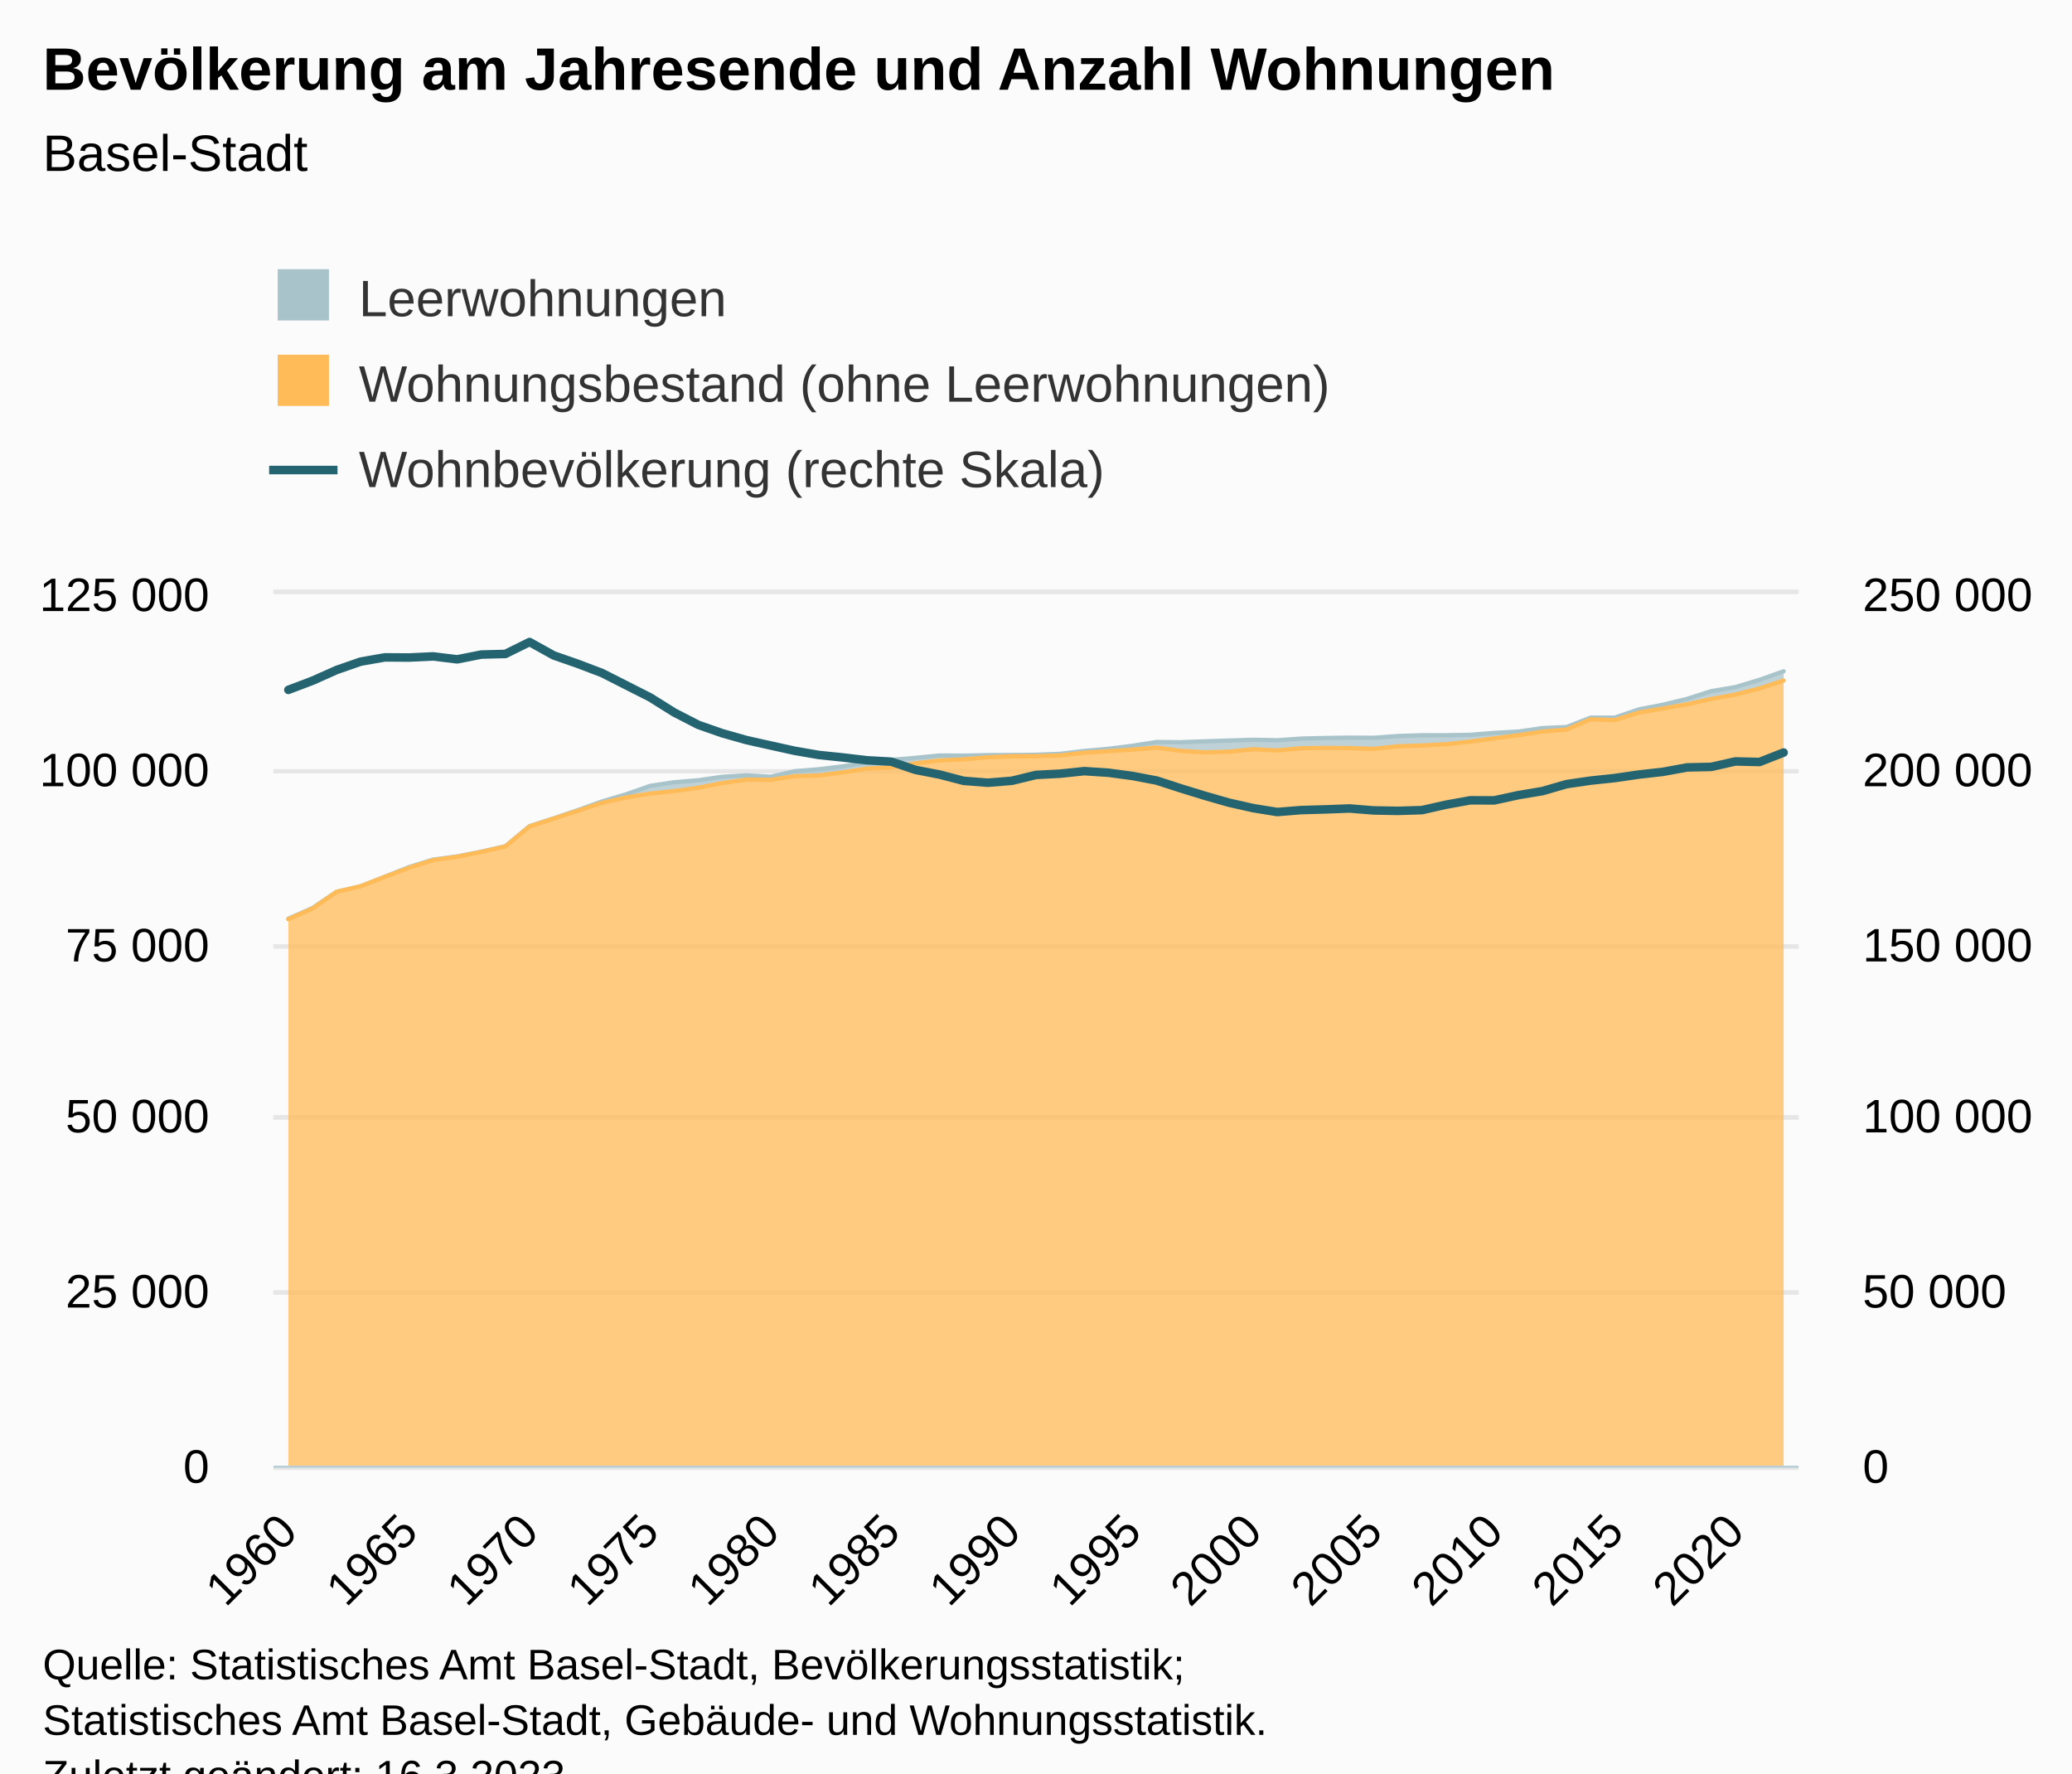
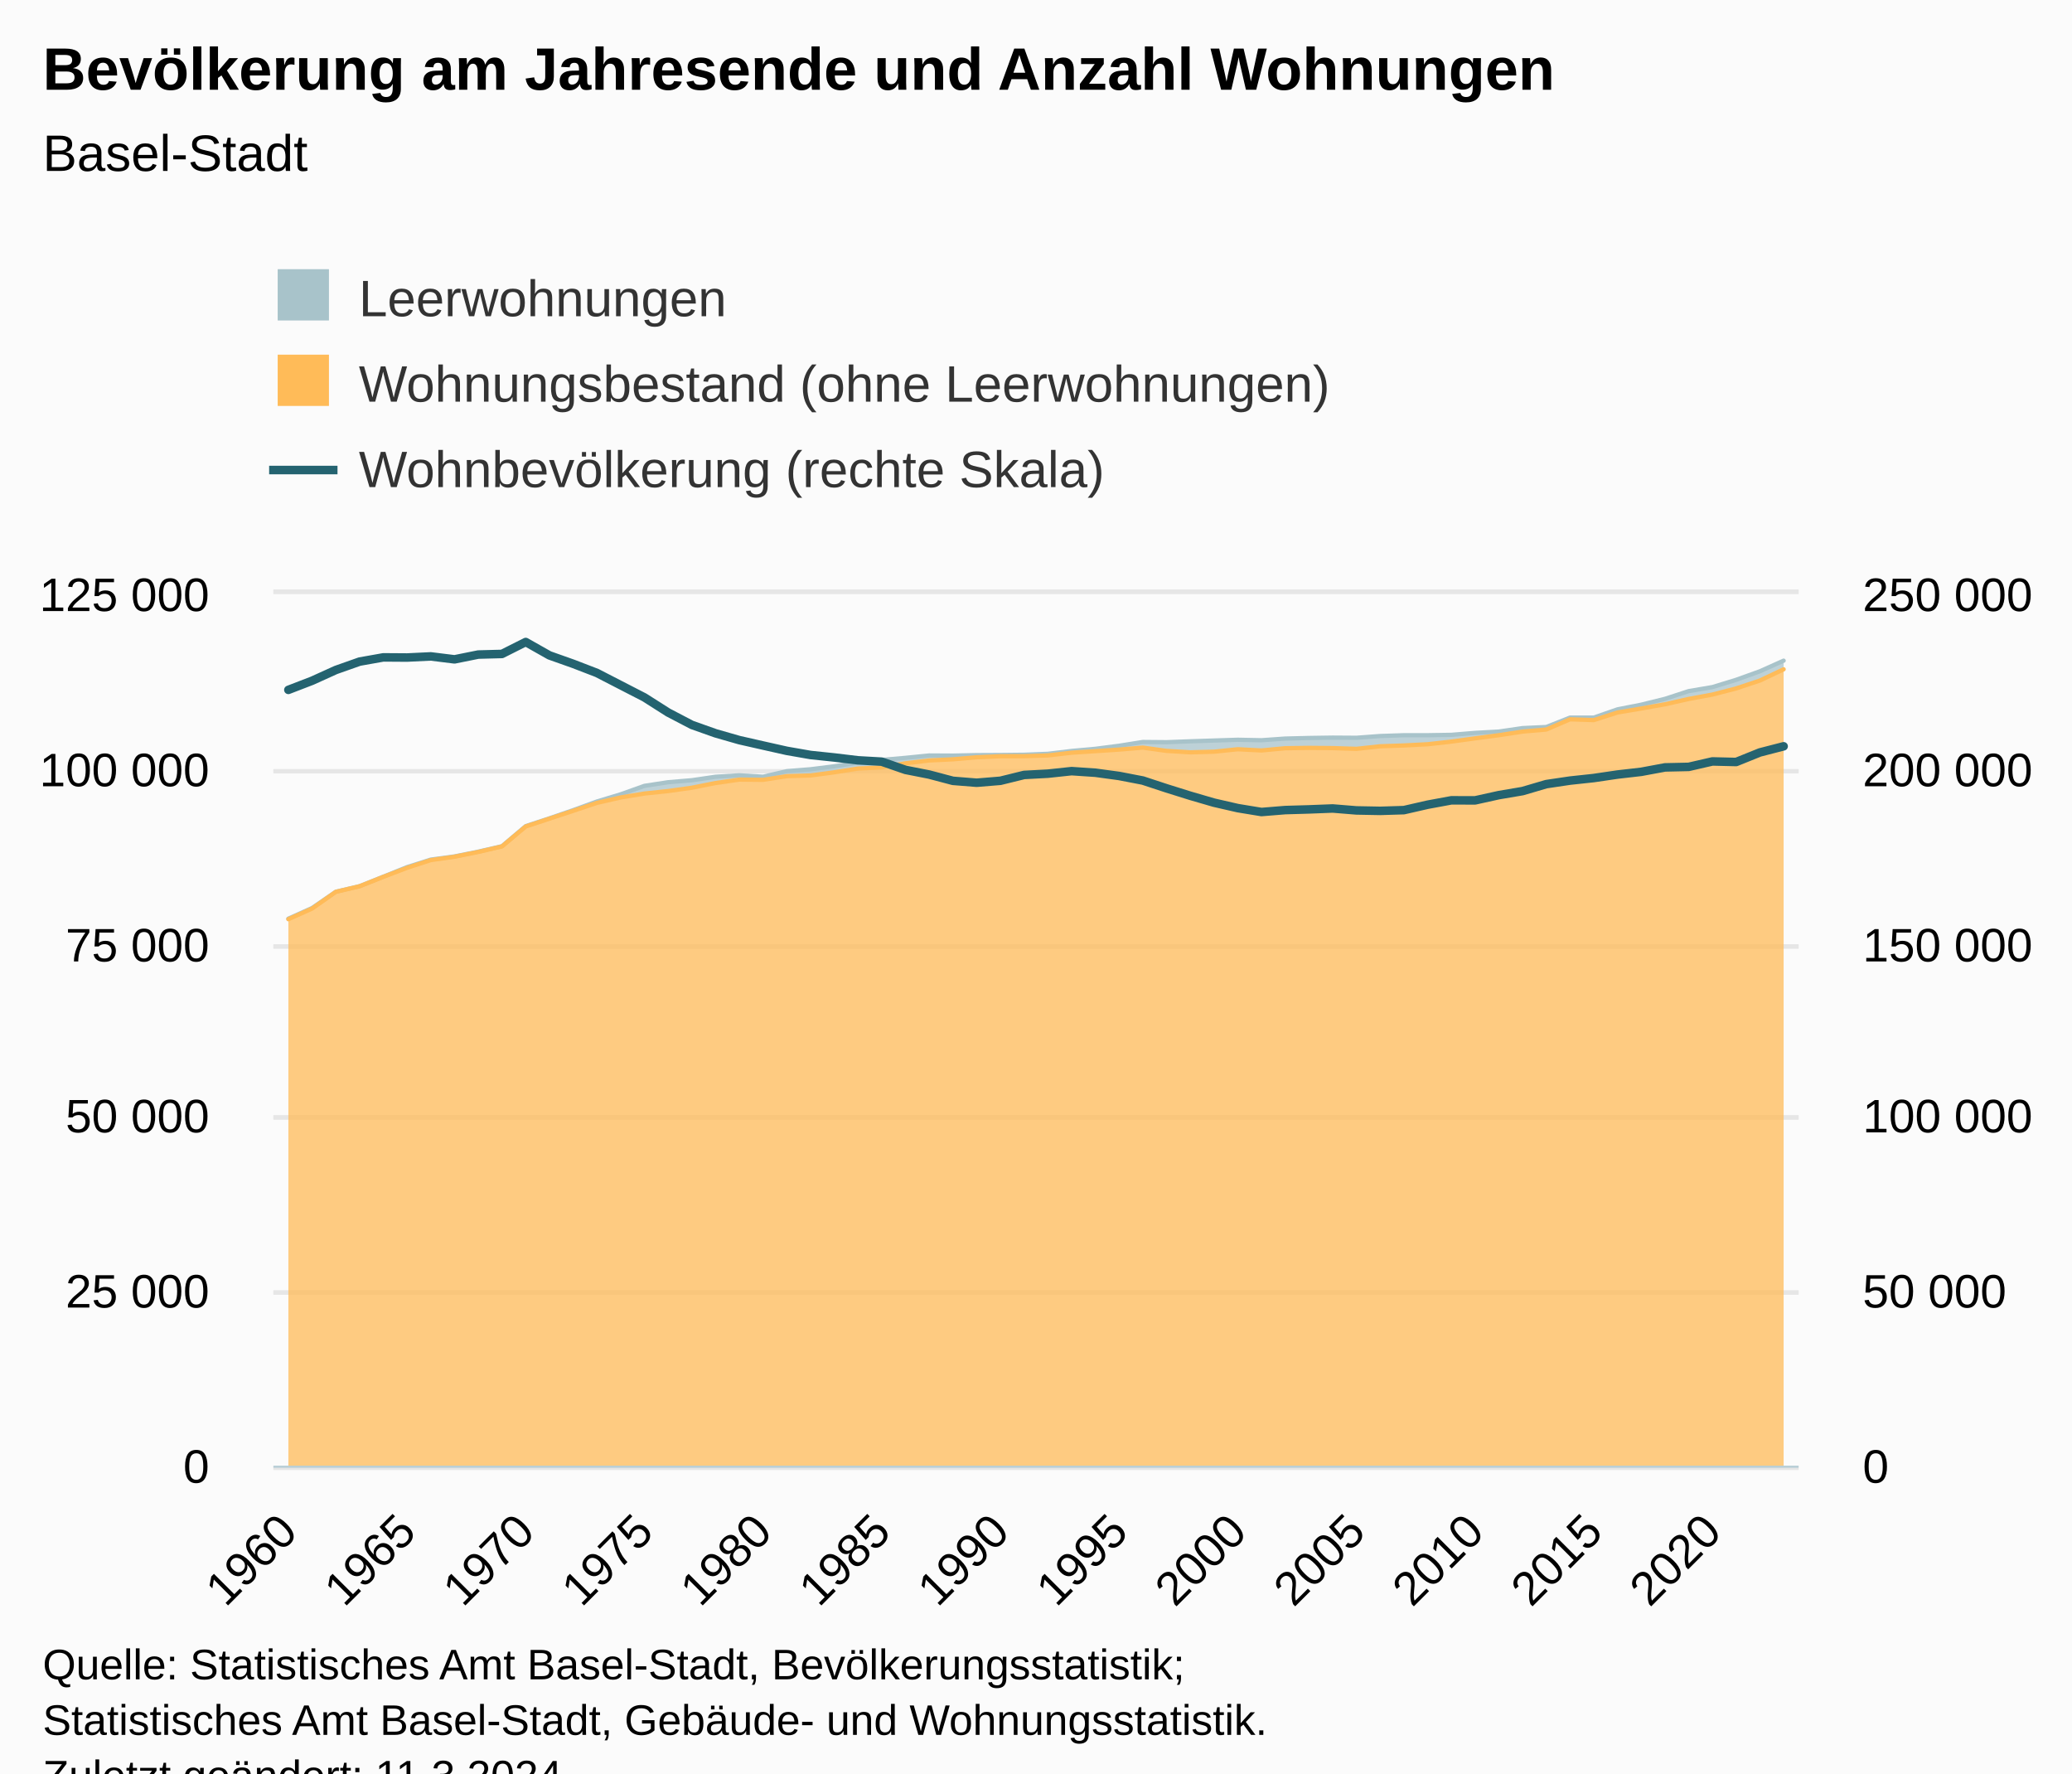
<svg xmlns="http://www.w3.org/2000/svg" version="1.1" class="highcharts-root" style="font-family:Arial;font-size:12px;" viewBox="0 0 485 415">
  <defs>
-     <clipPath id="highcharts-khh0l6w-198-">
+     <clipPath id="highcharts-kltmykv-201-">
      <rect x="0" y="0" width="357" height="204" fill="none" />
    </clipPath>
-     <clipPath id="highcharts-khh0l6w-262-">
+     <clipPath id="highcharts-kltmykv-266-">
      <rect x="0" y="0" width="357" height="204" fill="none" />
    </clipPath>
-     <clipPath id="highcharts-khh0l6w-389-">
+     <clipPath id="highcharts-kltmykv-395-">
      <rect x="0" y="0" width="357" height="204" fill="none" />
    </clipPath>
-     <clipPath id="highcharts-khh0l6w-390-">
+     <clipPath id="highcharts-kltmykv-396-">
      <rect x="64" y="139" width="357" height="204" fill="none" />
    </clipPath>
  </defs>
  <rect fill="#fbfbfb" class="highcharts-background" x="0" y="0" width="485" height="428" rx="0" ry="0" />
  <rect fill="none" class="highcharts-plot-background" x="64" y="139" width="357" height="204" />
  <g class="highcharts-pane-group" data-z-index="0" />
  <g class="highcharts-grid highcharts-xaxis-grid" data-z-index="1">
-     <path fill="none" data-z-index="1" class="highcharts-grid-line" d="M 66.5 139 L 66.5 343" opacity="1" />
-     <path fill="none" data-z-index="1" class="highcharts-grid-line" d="M 95.5 139 L 95.5 343" opacity="1" />
-     <path fill="none" data-z-index="1" class="highcharts-grid-line" d="M 123.5 139 L 123.5 343" opacity="1" />
-     <path fill="none" data-z-index="1" class="highcharts-grid-line" d="M 151.5 139 L 151.5 343" opacity="1" />
-     <path fill="none" data-z-index="1" class="highcharts-grid-line" d="M 179.5 139 L 179.5 343" opacity="1" />
-     <path fill="none" data-z-index="1" class="highcharts-grid-line" d="M 208.5 139 L 208.5 343" opacity="1" />
-     <path fill="none" data-z-index="1" class="highcharts-grid-line" d="M 236.5 139 L 236.5 343" opacity="1" />
-     <path fill="none" data-z-index="1" class="highcharts-grid-line" d="M 264.5 139 L 264.5 343" opacity="1" />
-     <path fill="none" data-z-index="1" class="highcharts-grid-line" d="M 292.5 139 L 292.5 343" opacity="1" />
-     <path fill="none" data-z-index="1" class="highcharts-grid-line" d="M 321.5 139 L 321.5 343" opacity="1" />
-     <path fill="none" data-z-index="1" class="highcharts-grid-line" d="M 349.5 139 L 349.5 343" opacity="1" />
-     <path fill="none" data-z-index="1" class="highcharts-grid-line" d="M 377.5 139 L 377.5 343" opacity="1" />
-     <path fill="none" data-z-index="1" class="highcharts-grid-line" d="M 405.5 139 L 405.5 343" opacity="1" />
+     <path fill="none" data-z-index="1" class="highcharts-grid-line" d="M 67.5 139 L 67.5 343" opacity="1" />
+     <path fill="none" data-z-index="1" class="highcharts-grid-line" d="M 94.5 139 L 94.5 343" opacity="1" />
+     <path fill="none" data-z-index="1" class="highcharts-grid-line" d="M 122.5 139 L 122.5 343" opacity="1" />
+     <path fill="none" data-z-index="1" class="highcharts-grid-line" d="M 150.5 139 L 150.5 343" opacity="1" />
+     <path fill="none" data-z-index="1" class="highcharts-grid-line" d="M 178.5 139 L 178.5 343" opacity="1" />
+     <path fill="none" data-z-index="1" class="highcharts-grid-line" d="M 205.5 139 L 205.5 343" opacity="1" />
+     <path fill="none" data-z-index="1" class="highcharts-grid-line" d="M 233.5 139 L 233.5 343" opacity="1" />
+     <path fill="none" data-z-index="1" class="highcharts-grid-line" d="M 261.5 139 L 261.5 343" opacity="1" />
+     <path fill="none" data-z-index="1" class="highcharts-grid-line" d="M 289.5 139 L 289.5 343" opacity="1" />
+     <path fill="none" data-z-index="1" class="highcharts-grid-line" d="M 316.5 139 L 316.5 343" opacity="1" />
+     <path fill="none" data-z-index="1" class="highcharts-grid-line" d="M 344.5 139 L 344.5 343" opacity="1" />
+     <path fill="none" data-z-index="1" class="highcharts-grid-line" d="M 372.5 139 L 372.5 343" opacity="1" />
+     <path fill="none" data-z-index="1" class="highcharts-grid-line" d="M 400.5 139 L 400.5 343" opacity="1" />
  </g>
  <g class="highcharts-grid highcharts-yaxis-grid" data-z-index="1">
    <path fill="none" stroke="#e6e6e6" stroke-width="1" data-z-index="1" class="highcharts-grid-line" d="M 64 343.5 L 421 343.5" opacity="1" />
    <path fill="none" stroke="#e6e6e6" stroke-width="1" data-z-index="1" class="highcharts-grid-line" d="M 64 302.5 L 421 302.5" opacity="1" />
    <path fill="none" stroke="#e6e6e6" stroke-width="1" data-z-index="1" class="highcharts-grid-line" d="M 64 261.5 L 421 261.5" opacity="1" />
    <path fill="none" stroke="#e6e6e6" stroke-width="1" data-z-index="1" class="highcharts-grid-line" d="M 64 221.5 L 421 221.5" opacity="1" />
    <path fill="none" stroke="#e6e6e6" stroke-width="1" data-z-index="1" class="highcharts-grid-line" d="M 64 180.5 L 421 180.5" opacity="1" />
    <path fill="none" stroke="#e6e6e6" stroke-width="1" data-z-index="1" class="highcharts-grid-line" d="M 64 138.5 L 421 138.5" opacity="1" />
  </g>
  <g class="highcharts-grid highcharts-yaxis-grid" data-z-index="1">
    <path fill="none" stroke="#e6e6e6" stroke-width="1" data-z-index="1" class="highcharts-grid-line" d="M 64 343.5 L 421 343.5" opacity="1" />
    <path fill="none" stroke="#e6e6e6" stroke-width="1" data-z-index="1" class="highcharts-grid-line" d="M 64 302.5 L 421 302.5" opacity="1" />
    <path fill="none" stroke="#e6e6e6" stroke-width="1" data-z-index="1" class="highcharts-grid-line" d="M 64 261.5 L 421 261.5" opacity="1" />
    <path fill="none" stroke="#e6e6e6" stroke-width="1" data-z-index="1" class="highcharts-grid-line" d="M 64 221.5 L 421 221.5" opacity="1" />
    <path fill="none" stroke="#e6e6e6" stroke-width="1" data-z-index="1" class="highcharts-grid-line" d="M 64 180.5 L 421 180.5" opacity="1" />
    <path fill="none" stroke="#e6e6e6" stroke-width="1" data-z-index="1" class="highcharts-grid-line" d="M 64 138.5 L 421 138.5" opacity="1" />
  </g>
  <rect fill="none" class="highcharts-plot-border" data-z-index="1" x="64" y="139" width="357" height="204" />
  <g class="highcharts-axis highcharts-xaxis" data-z-index="2">
    <path fill="none" class="highcharts-axis-line" stroke="#B9CFD7" stroke-width="0.5" data-z-index="7" d="M 64 343.25 L 421 343.25" />
  </g>
  <g class="highcharts-axis highcharts-yaxis" data-z-index="2">
    <path fill="none" class="highcharts-axis-line" data-z-index="7" d="M 64 139 L 64 343" />
  </g>
  <g class="highcharts-axis highcharts-yaxis" data-z-index="2">
    <path fill="none" class="highcharts-axis-line" data-z-index="7" d="M 421 139 L 421 343" />
  </g>
  <g class="highcharts-series-group" data-z-index="3">
-     <g class="highcharts-series highcharts-series-0 highcharts-area-series" data-z-index="0.1" opacity="1" transform="translate(64,139) scale(1 1)" clip-path="url(#highcharts-khh0l6w-262-)">
-       <path fill="rgb(168,195,202)" fill-opacity="0.75" d="M 3.5 75.992 L 9.145 73.494 L 14.79 69.69 L 20.435 68.395 L 26.081 66.163 L 31.726 63.929 L 37.371 62.169 L 43.016 61.424 L 48.661 60.307 L 54.306 59.033 L 59.952 54.334 L 65.597 52.508 L 71.242 50.595 L 76.887 48.572 L 82.532 46.891 L 88.177 44.911 L 93.823 44.057 L 99.468 43.592 L 105.113 42.778 L 110.758 42.439 L 116.403 42.77 L 122.048 41.472 L 127.694 41.025 L 133.339 40.333 L 138.984 39.499 L 144.629 38.838 L 150.274 38.355 L 155.919 37.8 L 161.565 37.831 L 167.21 37.716 L 172.855 37.689 L 178.5 37.631 L 184.145 37.409 L 189.79 36.741 L 195.435 36.239 L 201.081 35.525 L 206.726 34.641 L 212.371 34.69 L 218.016 34.483 L 223.661 34.3 L 229.306 34.122 L 234.952 34.233 L 240.597 33.843 L 246.242 33.704 L 251.887 33.621 L 257.532 33.658 L 263.177 33.247 L 268.823 33.061 L 274.468 33.059 L 280.113 32.97 L 285.758 32.513 L 291.403 32.206 L 297.048 31.393 L 302.694 31.137 L 308.339 28.935 L 313.984 28.935 L 319.629 27.005 L 325.274 25.916 L 330.919 24.547 L 336.565 22.737 L 342.21 21.795 L 347.855 20.092 L 353.5 18.096 L 353.5 20.263 L 347.855 22.107 L 342.21 23.546 L 336.565 24.571 L 330.919 25.823 L 325.274 26.807 L 319.629 27.742 L 313.984 29.525 L 308.339 29.335 L 302.694 31.726 L 297.048 32.209 L 291.403 33.058 L 285.758 33.791 L 280.113 34.551 L 274.468 35.171 L 268.823 35.457 L 263.177 35.648 L 257.532 36.247 L 251.887 36.072 L 246.242 36.022 L 240.597 36.1 L 234.952 36.625 L 229.306 36.341 L 223.661 36.914 L 218.016 37.058 L 212.371 36.728 L 206.726 35.953 L 201.081 36.423 L 195.435 36.789 L 189.79 37.146 L 184.145 37.792 L 178.5 37.96 L 172.855 37.975 L 167.21 38.22 L 161.565 38.698 L 155.919 38.964 L 150.274 39.627 L 144.629 40.596 L 138.984 40.859 L 133.339 41.737 L 127.694 42.481 L 122.048 42.639 L 116.403 43.499 L 110.758 43.444 L 105.113 44.245 L 99.468 45.348 L 93.823 46.127 L 88.177 46.708 L 82.532 47.627 L 76.887 48.891 L 71.242 50.754 L 65.597 52.583 L 59.952 54.416 L 54.306 59.082 L 48.661 60.376 L 43.016 61.494 L 37.371 62.28 L 31.726 64.089 L 26.081 66.209 L 20.435 68.402 L 14.79 69.709 L 9.145 73.621 L 3.5 76.115" class="highcharts-area" data-z-index="0" />
-       <path fill="none" d="M 3.5 75.992 L 9.145 73.494 L 14.79 69.69 L 20.435 68.395 L 26.081 66.163 L 31.726 63.929 L 37.371 62.169 L 43.016 61.424 L 48.661 60.307 L 54.306 59.033 L 59.952 54.334 L 65.597 52.508 L 71.242 50.595 L 76.887 48.572 L 82.532 46.891 L 88.177 44.911 L 93.823 44.057 L 99.468 43.592 L 105.113 42.778 L 110.758 42.439 L 116.403 42.77 L 122.048 41.472 L 127.694 41.025 L 133.339 40.333 L 138.984 39.499 L 144.629 38.838 L 150.274 38.355 L 155.919 37.8 L 161.565 37.831 L 167.21 37.716 L 172.855 37.689 L 178.5 37.631 L 184.145 37.409 L 189.79 36.741 L 195.435 36.239 L 201.081 35.525 L 206.726 34.641 L 212.371 34.69 L 218.016 34.483 L 223.661 34.3 L 229.306 34.122 L 234.952 34.233 L 240.597 33.843 L 246.242 33.704 L 251.887 33.621 L 257.532 33.658 L 263.177 33.247 L 268.823 33.061 L 274.468 33.059 L 280.113 32.97 L 285.758 32.513 L 291.403 32.206 L 297.048 31.393 L 302.694 31.137 L 308.339 28.935 L 313.984 28.935 L 319.629 27.005 L 325.274 25.916 L 330.919 24.547 L 336.565 22.737 L 342.21 21.795 L 347.855 20.092 L 353.5 18.096" class="highcharts-graph" data-z-index="1" stroke="#A8C3CA" stroke-width="1" stroke-linejoin="round" stroke-linecap="round" />
+     <g class="highcharts-series highcharts-series-0 highcharts-area-series" data-z-index="0.1" opacity="1" transform="translate(64,139) scale(1 1)" clip-path="url(#highcharts-kltmykv-266-)">
+       <path fill="rgb(168,195,202)" fill-opacity="0.75" d="M 3.5 75.992 L 9.056 73.494 L 14.611 69.69 L 20.167 68.395 L 25.722 66.163 L 31.278 63.929 L 36.833 62.169 L 42.389 61.424 L 47.944 60.307 L 53.5 59.033 L 59.056 54.334 L 64.611 52.508 L 70.167 50.595 L 75.722 48.572 L 81.278 46.891 L 86.833 44.911 L 92.389 44.057 L 97.944 43.592 L 103.5 42.778 L 109.056 42.439 L 114.611 42.77 L 120.167 41.472 L 125.722 41.025 L 131.278 40.333 L 136.833 39.499 L 142.389 38.838 L 147.944 38.355 L 153.5 37.8 L 159.056 37.831 L 164.611 37.716 L 170.167 37.689 L 175.722 37.631 L 181.278 37.409 L 186.833 36.741 L 192.389 36.239 L 197.944 35.525 L 203.5 34.641 L 209.056 34.69 L 214.611 34.483 L 220.167 34.3 L 225.722 34.122 L 231.278 34.233 L 236.833 33.843 L 242.389 33.704 L 247.944 33.621 L 253.5 33.658 L 259.056 33.247 L 264.611 33.061 L 270.167 33.059 L 275.722 32.97 L 281.278 32.513 L 286.833 32.206 L 292.389 31.393 L 297.944 31.137 L 303.5 28.935 L 309.056 28.935 L 314.611 27.005 L 320.167 25.916 L 325.722 24.547 L 331.278 22.737 L 336.833 21.795 L 342.389 20.092 L 347.944 18.096 L 353.5 15.61 L 353.5 17.632 L 347.944 20.263 L 342.389 22.107 L 336.833 23.546 L 331.278 24.571 L 325.722 25.823 L 320.167 26.807 L 314.611 27.742 L 309.056 29.525 L 303.5 29.335 L 297.944 31.726 L 292.389 32.209 L 286.833 33.058 L 281.278 33.791 L 275.722 34.551 L 270.167 35.171 L 264.611 35.457 L 259.056 35.648 L 253.5 36.247 L 247.944 36.072 L 242.389 36.022 L 236.833 36.1 L 231.278 36.625 L 225.722 36.341 L 220.167 36.914 L 214.611 37.058 L 209.056 36.728 L 203.5 35.953 L 197.944 36.423 L 192.389 36.789 L 186.833 37.146 L 181.278 37.792 L 175.722 37.96 L 170.167 37.975 L 164.611 38.22 L 159.056 38.698 L 153.5 38.964 L 147.944 39.627 L 142.389 40.596 L 136.833 40.859 L 131.278 41.737 L 125.722 42.481 L 120.167 42.639 L 114.611 43.499 L 109.056 43.444 L 103.5 44.245 L 97.944 45.348 L 92.389 46.127 L 86.833 46.708 L 81.278 47.627 L 75.722 48.891 L 70.167 50.754 L 64.611 52.583 L 59.056 54.416 L 53.5 59.082 L 47.944 60.376 L 42.389 61.494 L 36.833 62.28 L 31.278 64.089 L 25.722 66.209 L 20.167 68.402 L 14.611 69.709 L 9.056 73.621 L 3.5 76.115" class="highcharts-area" data-z-index="0" />
+       <path fill="none" d="M 3.5 75.992 L 9.056 73.494 L 14.611 69.69 L 20.167 68.395 L 25.722 66.163 L 31.278 63.929 L 36.833 62.169 L 42.389 61.424 L 47.944 60.307 L 53.5 59.033 L 59.056 54.334 L 64.611 52.508 L 70.167 50.595 L 75.722 48.572 L 81.278 46.891 L 86.833 44.911 L 92.389 44.057 L 97.944 43.592 L 103.5 42.778 L 109.056 42.439 L 114.611 42.77 L 120.167 41.472 L 125.722 41.025 L 131.278 40.333 L 136.833 39.499 L 142.389 38.838 L 147.944 38.355 L 153.5 37.8 L 159.056 37.831 L 164.611 37.716 L 170.167 37.689 L 175.722 37.631 L 181.278 37.409 L 186.833 36.741 L 192.389 36.239 L 197.944 35.525 L 203.5 34.641 L 209.056 34.69 L 214.611 34.483 L 220.167 34.3 L 225.722 34.122 L 231.278 34.233 L 236.833 33.843 L 242.389 33.704 L 247.944 33.621 L 253.5 33.658 L 259.056 33.247 L 264.611 33.061 L 270.167 33.059 L 275.722 32.97 L 281.278 32.513 L 286.833 32.206 L 292.389 31.393 L 297.944 31.137 L 303.5 28.935 L 309.056 28.935 L 314.611 27.005 L 320.167 25.916 L 325.722 24.547 L 331.278 22.737 L 336.833 21.795 L 342.389 20.092 L 347.944 18.096 L 353.5 15.61" class="highcharts-graph" data-z-index="1" stroke="#A8C3CA" stroke-width="1" stroke-linejoin="round" stroke-linecap="round" />
    </g>
    <g class="highcharts-markers highcharts-series-0 highcharts-area-series" data-z-index="0.1" opacity="1" transform="translate(64,139) scale(1 1)" clip-path="none" />
-     <g class="highcharts-series highcharts-series-1 highcharts-area-series" data-z-index="0.1" opacity="1" transform="translate(64,139) scale(1 1)" clip-path="url(#highcharts-khh0l6w-262-)">
-       <path fill="rgb(255,187,88)" fill-opacity="0.75" d="M 3.5 76.115 L 9.145 73.621 L 14.79 69.709 L 20.435 68.402 L 26.081 66.209 L 31.726 64.089 L 37.371 62.28 L 43.016 61.494 L 48.661 60.376 L 54.306 59.082 L 59.952 54.416 L 65.597 52.583 L 71.242 50.754 L 76.887 48.891 L 82.532 47.627 L 88.177 46.708 L 93.823 46.127 L 99.468 45.348 L 105.113 44.245 L 110.758 43.444 L 116.403 43.499 L 122.048 42.639 L 127.694 42.481 L 133.339 41.737 L 138.984 40.859 L 144.629 40.596 L 150.274 39.627 L 155.919 38.964 L 161.565 38.698 L 167.21 38.22 L 172.855 37.975 L 178.5 37.96 L 184.145 37.792 L 189.79 37.146 L 195.435 36.789 L 201.081 36.423 L 206.726 35.953 L 212.371 36.728 L 218.016 37.058 L 223.661 36.914 L 229.306 36.341 L 234.952 36.625 L 240.597 36.1 L 246.242 36.022 L 251.887 36.072 L 257.532 36.247 L 263.177 35.648 L 268.823 35.457 L 274.468 35.171 L 280.113 34.551 L 285.758 33.791 L 291.403 33.058 L 297.048 32.209 L 302.694 31.726 L 308.339 29.335 L 313.984 29.525 L 319.629 27.742 L 325.274 26.807 L 330.919 25.823 L 336.565 24.571 L 342.21 23.546 L 347.855 22.107 L 353.5 20.263 L 353.5 204 L 347.855 204 L 342.21 204 L 336.565 204 L 330.919 204 L 325.274 204 L 319.629 204 L 313.984 204 L 308.339 204 L 302.694 204 L 297.048 204 L 291.403 204 L 285.758 204 L 280.113 204 L 274.468 204 L 268.823 204 L 263.177 204 L 257.532 204 L 251.887 204 L 246.242 204 L 240.597 204 L 234.952 204 L 229.306 204 L 223.661 204 L 218.016 204 L 212.371 204 L 206.726 204 L 201.081 204 L 195.435 204 L 189.79 204 L 184.145 204 L 178.5 204 L 172.855 204 L 167.21 204 L 161.565 204 L 155.919 204 L 150.274 204 L 144.629 204 L 138.984 204 L 133.339 204 L 127.694 204 L 122.048 204 L 116.403 204 L 110.758 204 L 105.113 204 L 99.468 204 L 93.823 204 L 88.177 204 L 82.532 204 L 76.887 204 L 71.242 204 L 65.597 204 L 59.952 204 L 54.306 204 L 48.661 204 L 43.016 204 L 37.371 204 L 31.726 204 L 26.081 204 L 20.435 204 L 14.79 204 L 9.145 204 L 3.5 204" class="highcharts-area" data-z-index="0" />
-       <path fill="none" d="M 3.5 76.115 L 9.145 73.621 L 14.79 69.709 L 20.435 68.402 L 26.081 66.209 L 31.726 64.089 L 37.371 62.28 L 43.016 61.494 L 48.661 60.376 L 54.306 59.082 L 59.952 54.416 L 65.597 52.583 L 71.242 50.754 L 76.887 48.891 L 82.532 47.627 L 88.177 46.708 L 93.823 46.127 L 99.468 45.348 L 105.113 44.245 L 110.758 43.444 L 116.403 43.499 L 122.048 42.639 L 127.694 42.481 L 133.339 41.737 L 138.984 40.859 L 144.629 40.596 L 150.274 39.627 L 155.919 38.964 L 161.565 38.698 L 167.21 38.22 L 172.855 37.975 L 178.5 37.96 L 184.145 37.792 L 189.79 37.146 L 195.435 36.789 L 201.081 36.423 L 206.726 35.953 L 212.371 36.728 L 218.016 37.058 L 223.661 36.914 L 229.306 36.341 L 234.952 36.625 L 240.597 36.1 L 246.242 36.022 L 251.887 36.072 L 257.532 36.247 L 263.177 35.648 L 268.823 35.457 L 274.468 35.171 L 280.113 34.551 L 285.758 33.791 L 291.403 33.058 L 297.048 32.209 L 302.694 31.726 L 308.339 29.335 L 313.984 29.525 L 319.629 27.742 L 325.274 26.807 L 330.919 25.823 L 336.565 24.571 L 342.21 23.546 L 347.855 22.107 L 353.5 20.263" class="highcharts-graph" data-z-index="1" stroke="#FFBB58" stroke-width="1" stroke-linejoin="round" stroke-linecap="round" />
+     <g class="highcharts-series highcharts-series-1 highcharts-area-series" data-z-index="0.1" opacity="1" transform="translate(64,139) scale(1 1)" clip-path="url(#highcharts-kltmykv-266-)">
+       <path fill="rgb(255,187,88)" fill-opacity="0.75" d="M 3.5 76.115 L 9.056 73.621 L 14.611 69.709 L 20.167 68.402 L 25.722 66.209 L 31.278 64.089 L 36.833 62.28 L 42.389 61.494 L 47.944 60.376 L 53.5 59.082 L 59.056 54.416 L 64.611 52.583 L 70.167 50.754 L 75.722 48.891 L 81.278 47.627 L 86.833 46.708 L 92.389 46.127 L 97.944 45.348 L 103.5 44.245 L 109.056 43.444 L 114.611 43.499 L 120.167 42.639 L 125.722 42.481 L 131.278 41.737 L 136.833 40.859 L 142.389 40.596 L 147.944 39.627 L 153.5 38.964 L 159.056 38.698 L 164.611 38.22 L 170.167 37.975 L 175.722 37.96 L 181.278 37.792 L 186.833 37.146 L 192.389 36.789 L 197.944 36.423 L 203.5 35.953 L 209.056 36.728 L 214.611 37.058 L 220.167 36.914 L 225.722 36.341 L 231.278 36.625 L 236.833 36.1 L 242.389 36.022 L 247.944 36.072 L 253.5 36.247 L 259.056 35.648 L 264.611 35.457 L 270.167 35.171 L 275.722 34.551 L 281.278 33.791 L 286.833 33.058 L 292.389 32.209 L 297.944 31.726 L 303.5 29.335 L 309.056 29.525 L 314.611 27.742 L 320.167 26.807 L 325.722 25.823 L 331.278 24.571 L 336.833 23.546 L 342.389 22.107 L 347.944 20.263 L 353.5 17.632 L 353.5 204 L 347.944 204 L 342.389 204 L 336.833 204 L 331.278 204 L 325.722 204 L 320.167 204 L 314.611 204 L 309.056 204 L 303.5 204 L 297.944 204 L 292.389 204 L 286.833 204 L 281.278 204 L 275.722 204 L 270.167 204 L 264.611 204 L 259.056 204 L 253.5 204 L 247.944 204 L 242.389 204 L 236.833 204 L 231.278 204 L 225.722 204 L 220.167 204 L 214.611 204 L 209.056 204 L 203.5 204 L 197.944 204 L 192.389 204 L 186.833 204 L 181.278 204 L 175.722 204 L 170.167 204 L 164.611 204 L 159.056 204 L 153.5 204 L 147.944 204 L 142.389 204 L 136.833 204 L 131.278 204 L 125.722 204 L 120.167 204 L 114.611 204 L 109.056 204 L 103.5 204 L 97.944 204 L 92.389 204 L 86.833 204 L 81.278 204 L 75.722 204 L 70.167 204 L 64.611 204 L 59.056 204 L 53.5 204 L 47.944 204 L 42.389 204 L 36.833 204 L 31.278 204 L 25.722 204 L 20.167 204 L 14.611 204 L 9.056 204 L 3.5 204" class="highcharts-area" data-z-index="0" />
+       <path fill="none" d="M 3.5 76.115 L 9.056 73.621 L 14.611 69.709 L 20.167 68.402 L 25.722 66.209 L 31.278 64.089 L 36.833 62.28 L 42.389 61.494 L 47.944 60.376 L 53.5 59.082 L 59.056 54.416 L 64.611 52.583 L 70.167 50.754 L 75.722 48.891 L 81.278 47.627 L 86.833 46.708 L 92.389 46.127 L 97.944 45.348 L 103.5 44.245 L 109.056 43.444 L 114.611 43.499 L 120.167 42.639 L 125.722 42.481 L 131.278 41.737 L 136.833 40.859 L 142.389 40.596 L 147.944 39.627 L 153.5 38.964 L 159.056 38.698 L 164.611 38.22 L 170.167 37.975 L 175.722 37.96 L 181.278 37.792 L 186.833 37.146 L 192.389 36.789 L 197.944 36.423 L 203.5 35.953 L 209.056 36.728 L 214.611 37.058 L 220.167 36.914 L 225.722 36.341 L 231.278 36.625 L 236.833 36.1 L 242.389 36.022 L 247.944 36.072 L 253.5 36.247 L 259.056 35.648 L 264.611 35.457 L 270.167 35.171 L 275.722 34.551 L 281.278 33.791 L 286.833 33.058 L 292.389 32.209 L 297.944 31.726 L 303.5 29.335 L 309.056 29.525 L 314.611 27.742 L 320.167 26.807 L 325.722 25.823 L 331.278 24.571 L 336.833 23.546 L 342.389 22.107 L 347.944 20.263 L 353.5 17.632" class="highcharts-graph" data-z-index="1" stroke="#FFBB58" stroke-width="1" stroke-linejoin="round" stroke-linecap="round" />
    </g>
    <g class="highcharts-markers highcharts-series-1 highcharts-area-series" data-z-index="0.1" opacity="1" transform="translate(64,139) scale(1 1)" clip-path="none" />
-     <g class="highcharts-series highcharts-series-2 highcharts-line-series" data-z-index="0.1" opacity="1" transform="translate(64,139) scale(1 1)" clip-path="url(#highcharts-khh0l6w-389-)">
-       <path fill="none" d="M 3.5 22.449 L 9.145 20.309 L 14.79 17.793 L 20.435 15.831 L 26.081 14.843 L 31.726 14.881 L 37.371 14.614 L 43.016 15.304 L 48.661 14.185 L 54.306 14.039 L 59.952 11.245 L 65.597 14.379 L 71.242 16.348 L 76.887 18.488 L 82.532 21.349 L 88.177 24.207 L 93.823 27.741 L 99.468 30.644 L 105.113 32.614 L 110.758 34.208 L 116.403 35.469 L 122.048 36.715 L 127.694 37.684 L 133.339 38.267 L 138.984 38.933 L 144.629 39.247 L 150.274 41.169 L 155.919 42.266 L 161.565 43.734 L 167.21 44.179 L 172.855 43.722 L 178.5 42.355 L 184.145 42.06 L 189.79 41.464 L 195.435 41.837 L 201.081 42.594 L 206.726 43.665 L 212.371 45.49 L 218.016 47.229 L 223.661 48.845 L 229.306 50.118 L 234.952 51.033 L 240.597 50.58 L 246.242 50.418 L 251.887 50.203 L 257.532 50.657 L 263.177 50.762 L 268.823 50.592 L 274.468 49.322 L 280.113 48.295 L 285.758 48.308 L 291.403 47.08 L 297.048 46.137 L 302.694 44.505 L 308.339 43.68 L 313.984 43.082 L 319.629 42.264 L 325.274 41.626 L 330.919 40.591 L 336.565 40.468 L 342.21 39.192 L 347.855 39.327 L 353.5 37.114" class="highcharts-graph" data-z-index="1" stroke="#246370" stroke-width="2" stroke-linejoin="round" stroke-linecap="round" />
+     <g class="highcharts-series highcharts-series-2 highcharts-line-series" data-z-index="0.1" opacity="1" transform="translate(64,139) scale(1 1)" clip-path="url(#highcharts-kltmykv-395-)">
+       <path fill="none" d="M 3.5 22.449 L 9.056 20.309 L 14.611 17.793 L 20.167 15.831 L 25.722 14.843 L 31.278 14.881 L 36.833 14.614 L 42.389 15.304 L 47.944 14.185 L 53.5 14.039 L 59.056 11.245 L 64.611 14.379 L 70.167 16.348 L 75.722 18.488 L 81.278 21.349 L 86.833 24.207 L 92.389 27.741 L 97.944 30.644 L 103.5 32.614 L 109.056 34.208 L 114.611 35.469 L 120.167 36.715 L 125.722 37.684 L 131.278 38.267 L 136.833 38.933 L 142.389 39.247 L 147.944 41.169 L 153.5 42.266 L 159.056 43.734 L 164.611 44.179 L 170.167 43.722 L 175.722 42.355 L 181.278 42.06 L 186.833 41.464 L 192.389 41.837 L 197.944 42.594 L 203.5 43.665 L 209.056 45.49 L 214.611 47.229 L 220.167 48.845 L 225.722 50.118 L 231.278 51.033 L 236.833 50.58 L 242.389 50.418 L 247.944 50.203 L 253.5 50.657 L 259.056 50.762 L 264.611 50.592 L 270.167 49.322 L 275.722 48.295 L 281.278 48.308 L 286.833 47.08 L 292.389 46.137 L 297.944 44.505 L 303.5 43.68 L 309.056 43.082 L 314.611 42.264 L 320.167 41.626 L 325.722 40.591 L 331.278 40.468 L 336.833 39.192 L 342.389 39.327 L 347.944 37.087 L 353.5 35.653" class="highcharts-graph" data-z-index="1" stroke="#246370" stroke-width="2" stroke-linejoin="round" stroke-linecap="round" />
    </g>
    <g class="highcharts-markers highcharts-series-2 highcharts-line-series" data-z-index="0.1" opacity="1" transform="translate(64,139) scale(1 1)" clip-path="none" />
  </g>
  <text x="10" text-anchor="start" class="highcharts-title" data-z-index="4" style="color:#000000;font-size:14px;font-weight:bold;fill:#000000;" y="21">
    <tspan>Bevölkerung am Jahresende und Anzahl Wohnungen</tspan>
  </text>
  <text x="10" text-anchor="start" class="highcharts-subtitle" data-z-index="4" style="color:#000000;font-size:12px;font-weight:normal;fill:#000000;" y="40">
    <tspan>Basel-Stadt</tspan>
  </text>
  <text x="10" text-anchor="start" class="highcharts-caption" data-z-index="4" style="color:#666666;fill:#666666;" y="390" />
  <g class="highcharts-legend" data-z-index="7" transform="translate(55,56)">
    <rect fill="none" class="highcharts-legend-box" rx="0" ry="0" x="0" y="0" width="496" height="71" visibility="visible" />
    <g data-z-index="1">
      <g>
        <g class="highcharts-legend-item highcharts-area-series highcharts-color-undefined highcharts-series-0" data-z-index="1" transform="translate(8,3)">
          <text x="21" style="color:#333333;cursor:pointer;font-size:12px;font-weight:normal;fill:#333333;" text-anchor="start" data-z-index="2" y="15">
            <tspan>Leerwohnungen</tspan>
          </text>
          <rect x="2" y="4" width="12" height="12" fill="#A8C3CA" class="highcharts-point" data-z-index="3" />
        </g>
        <g class="highcharts-legend-item highcharts-area-series highcharts-color-undefined highcharts-series-1" data-z-index="1" transform="translate(8,23)">
          <text x="21" y="15" style="color:#333333;cursor:pointer;font-size:12px;font-weight:normal;fill:#333333;" text-anchor="start" data-z-index="2">
            <tspan>Wohnungsbestand (ohne Leerwohnungen)</tspan>
          </text>
          <rect x="2" y="4" width="12" height="12" fill="#FFBB58" class="highcharts-point" data-z-index="3" />
        </g>
        <g class="highcharts-legend-item highcharts-line-series highcharts-color-undefined highcharts-series-2" data-z-index="1" transform="translate(8,43)">
          <path fill="none" d="M 0 11 L 16 11" class="highcharts-graph" stroke="#246370" stroke-width="2" />
          <text x="21" y="15" style="color:#333333;cursor:pointer;font-size:12px;font-weight:normal;fill:#333333;" text-anchor="start" data-z-index="2">
            <tspan>Wohnbevölkerung (rechte Skala)</tspan>
          </text>
        </g>
      </g>
    </g>
  </g>
  <g class="highcharts-axis-labels highcharts-xaxis-labels" data-z-index="7">
    <text x="70.093" style="color:#000000;cursor:default;font-size:11px;fill:#000000;" text-anchor="end" transform="translate(0,0) rotate(-45 70.09272 359)" y="359" opacity="1">1960</text>
-     <text x="98.319" style="color:#000000;cursor:default;font-size:11px;fill:#000000;" text-anchor="end" transform="translate(0,0) rotate(-45 98.31853 359)" y="359" opacity="1">1965</text>
-     <text x="126.544" style="color:#000000;cursor:default;font-size:11px;fill:#000000;" text-anchor="end" transform="translate(0,0) rotate(-45 126.5443 359)" y="359" opacity="1">1970</text>
-     <text x="154.77" style="color:#000000;cursor:default;font-size:11px;fill:#000000;" text-anchor="end" transform="translate(0,0) rotate(-45 154.7701 359)" y="359" opacity="1">1975</text>
-     <text x="182.996" style="color:#000000;cursor:default;font-size:11px;fill:#000000;" text-anchor="end" transform="translate(0,0) rotate(-45 182.996 359)" y="359" opacity="1">1980</text>
-     <text x="211.222" style="color:#000000;cursor:default;font-size:11px;fill:#000000;" text-anchor="end" transform="translate(0,0) rotate(-45 211.2218 359)" y="359" opacity="1">1985</text>
-     <text x="239.448" style="color:#000000;cursor:default;font-size:11px;fill:#000000;" text-anchor="end" transform="translate(0,0) rotate(-45 239.4476 359)" y="359" opacity="1">1990</text>
-     <text x="267.673" style="color:#000000;cursor:default;font-size:11px;fill:#000000;" text-anchor="end" transform="translate(0,0) rotate(-45 267.6734 359)" y="359" opacity="1">1995</text>
-     <text x="295.899" style="color:#000000;cursor:default;font-size:11px;fill:#000000;" text-anchor="end" transform="translate(0,0) rotate(-45 295.8992 359)" y="359" opacity="1">2000</text>
-     <text x="324.125" style="color:#000000;cursor:default;font-size:11px;fill:#000000;" text-anchor="end" transform="translate(0,0) rotate(-45 324.125 359)" y="359" opacity="1">2005</text>
-     <text x="352.351" style="color:#000000;cursor:default;font-size:11px;fill:#000000;" text-anchor="end" transform="translate(0,0) rotate(-45 352.3508 359)" y="359" opacity="1">2010</text>
-     <text x="380.577" style="color:#000000;cursor:default;font-size:11px;fill:#000000;" text-anchor="end" transform="translate(0,0) rotate(-45 380.5766 359)" y="359" opacity="1">2015</text>
-     <text x="408.802" style="color:#000000;cursor:default;font-size:11px;fill:#000000;" text-anchor="end" transform="translate(0,0) rotate(-45 408.8024 359)" y="359" opacity="1">2020</text>
+     <text x="97.871" style="color:#000000;cursor:default;font-size:11px;fill:#000000;" text-anchor="end" transform="translate(0,0) rotate(-45 97.8705 359)" y="359" opacity="1">1965</text>
+     <text x="125.648" style="color:#000000;cursor:default;font-size:11px;fill:#000000;" text-anchor="end" transform="translate(0,0) rotate(-45 125.6483 359)" y="359" opacity="1">1970</text>
+     <text x="153.426" style="color:#000000;cursor:default;font-size:11px;fill:#000000;" text-anchor="end" transform="translate(0,0) rotate(-45 153.4261 359)" y="359" opacity="1">1975</text>
+     <text x="181.204" style="color:#000000;cursor:default;font-size:11px;fill:#000000;" text-anchor="end" transform="translate(0,0) rotate(-45 181.2038 359)" y="359" opacity="1">1980</text>
+     <text x="208.982" style="color:#000000;cursor:default;font-size:11px;fill:#000000;" text-anchor="end" transform="translate(0,0) rotate(-45 208.9816 359)" y="359" opacity="1">1985</text>
+     <text x="236.759" style="color:#000000;cursor:default;font-size:11px;fill:#000000;" text-anchor="end" transform="translate(0,0) rotate(-45 236.7594 359)" y="359" opacity="1">1990</text>
+     <text x="264.537" style="color:#000000;cursor:default;font-size:11px;fill:#000000;" text-anchor="end" transform="translate(0,0) rotate(-45 264.5372 359)" y="359" opacity="1">1995</text>
+     <text x="292.315" style="color:#000000;cursor:default;font-size:11px;fill:#000000;" text-anchor="end" transform="translate(0,0) rotate(-45 292.3149 359)" y="359" opacity="1">2000</text>
+     <text x="320.093" style="color:#000000;cursor:default;font-size:11px;fill:#000000;" text-anchor="end" transform="translate(0,0) rotate(-45 320.0927 359)" y="359" opacity="1">2005</text>
+     <text x="347.871" style="color:#000000;cursor:default;font-size:11px;fill:#000000;" text-anchor="end" transform="translate(0,0) rotate(-45 347.8705 359)" y="359" opacity="1">2010</text>
+     <text x="375.648" style="color:#000000;cursor:default;font-size:11px;fill:#000000;" text-anchor="end" transform="translate(0,0) rotate(-45 375.6483 359)" y="359" opacity="1">2015</text>
+     <text x="403.426" style="color:#000000;cursor:default;font-size:11px;fill:#000000;" text-anchor="end" transform="translate(0,0) rotate(-45 403.4261 359)" y="359" opacity="1">2020</text>
  </g>
  <g class="highcharts-axis-labels highcharts-yaxis-labels" data-z-index="7">
    <text x="49" style="color:black;cursor:default;font-size:11px;fill:black;" text-anchor="end" transform="translate(0,0)" y="347" opacity="1">0</text>
    <text x="49" style="color:black;cursor:default;font-size:11px;fill:black;" text-anchor="end" transform="translate(0,0)" y="306" opacity="1">
      <tspan>25 000</tspan>
    </text>
    <text x="49" style="color:black;cursor:default;font-size:11px;fill:black;" text-anchor="end" transform="translate(0,0)" y="265" opacity="1">
      <tspan>50 000</tspan>
    </text>
    <text x="49" style="color:black;cursor:default;font-size:11px;fill:black;" text-anchor="end" transform="translate(0,0)" y="225" opacity="1">
      <tspan>75 000</tspan>
    </text>
    <text x="49" style="color:black;cursor:default;font-size:11px;fill:black;" text-anchor="end" transform="translate(0,0)" y="184" opacity="1">
      <tspan>100 000</tspan>
    </text>
    <text x="49" style="color:black;cursor:default;font-size:11px;fill:black;" text-anchor="end" transform="translate(0,0)" y="143" opacity="1">
      <tspan>125 000</tspan>
    </text>
  </g>
  <g class="highcharts-axis-labels highcharts-yaxis-labels" data-z-index="7">
    <text x="436" style="color:black;cursor:default;font-size:11px;fill:black;" text-anchor="start" transform="translate(0,0)" y="347" opacity="1">0</text>
    <text x="436" style="color:black;cursor:default;font-size:11px;fill:black;" text-anchor="start" transform="translate(0,0)" y="306" opacity="1">
      <tspan>50 000</tspan>
    </text>
    <text x="436" style="color:black;cursor:default;font-size:11px;fill:black;" text-anchor="start" transform="translate(0,0)" y="265" opacity="1">
      <tspan>100 000</tspan>
    </text>
    <text x="436" style="color:black;cursor:default;font-size:11px;fill:black;" text-anchor="start" transform="translate(0,0)" y="225" opacity="1">
      <tspan>150 000</tspan>
    </text>
    <text x="436" style="color:black;cursor:default;font-size:11px;fill:black;" text-anchor="start" transform="translate(0,0)" y="184" opacity="1">
      <tspan>200 000</tspan>
    </text>
    <text x="436" style="color:black;cursor:default;font-size:11px;fill:black;" text-anchor="start" transform="translate(0,0)" y="143" opacity="1">
      <tspan>250 000</tspan>
    </text>
  </g>
  <text x="10" class="highcharts-credits" text-anchor="start" data-z-index="8" style="cursor:default;color:#000000;font-size:10px;fill:#000000;" y="393">
    <tspan>Quelle: Statistisches Amt Basel-Stadt, Bevölkerungsstatistik;</tspan>
    <tspan x="10" dy="13">Statistisches Amt Basel-Stadt, Gebäude- und Wohnungsstatistik.</tspan>
-     <tspan x="10" dy="13">Zuletzt geändert: 16.3.2023</tspan>
+     <tspan x="10" dy="13">Zuletzt geändert: 11.3.2024</tspan>
  </text>
-   <g class="highcharts-control-points" data-z-index="99" clip-path="url(#highcharts-khh0l6w-390-)" />
+   <g class="highcharts-control-points" data-z-index="99" clip-path="url(#highcharts-kltmykv-396-)" />
</svg>
